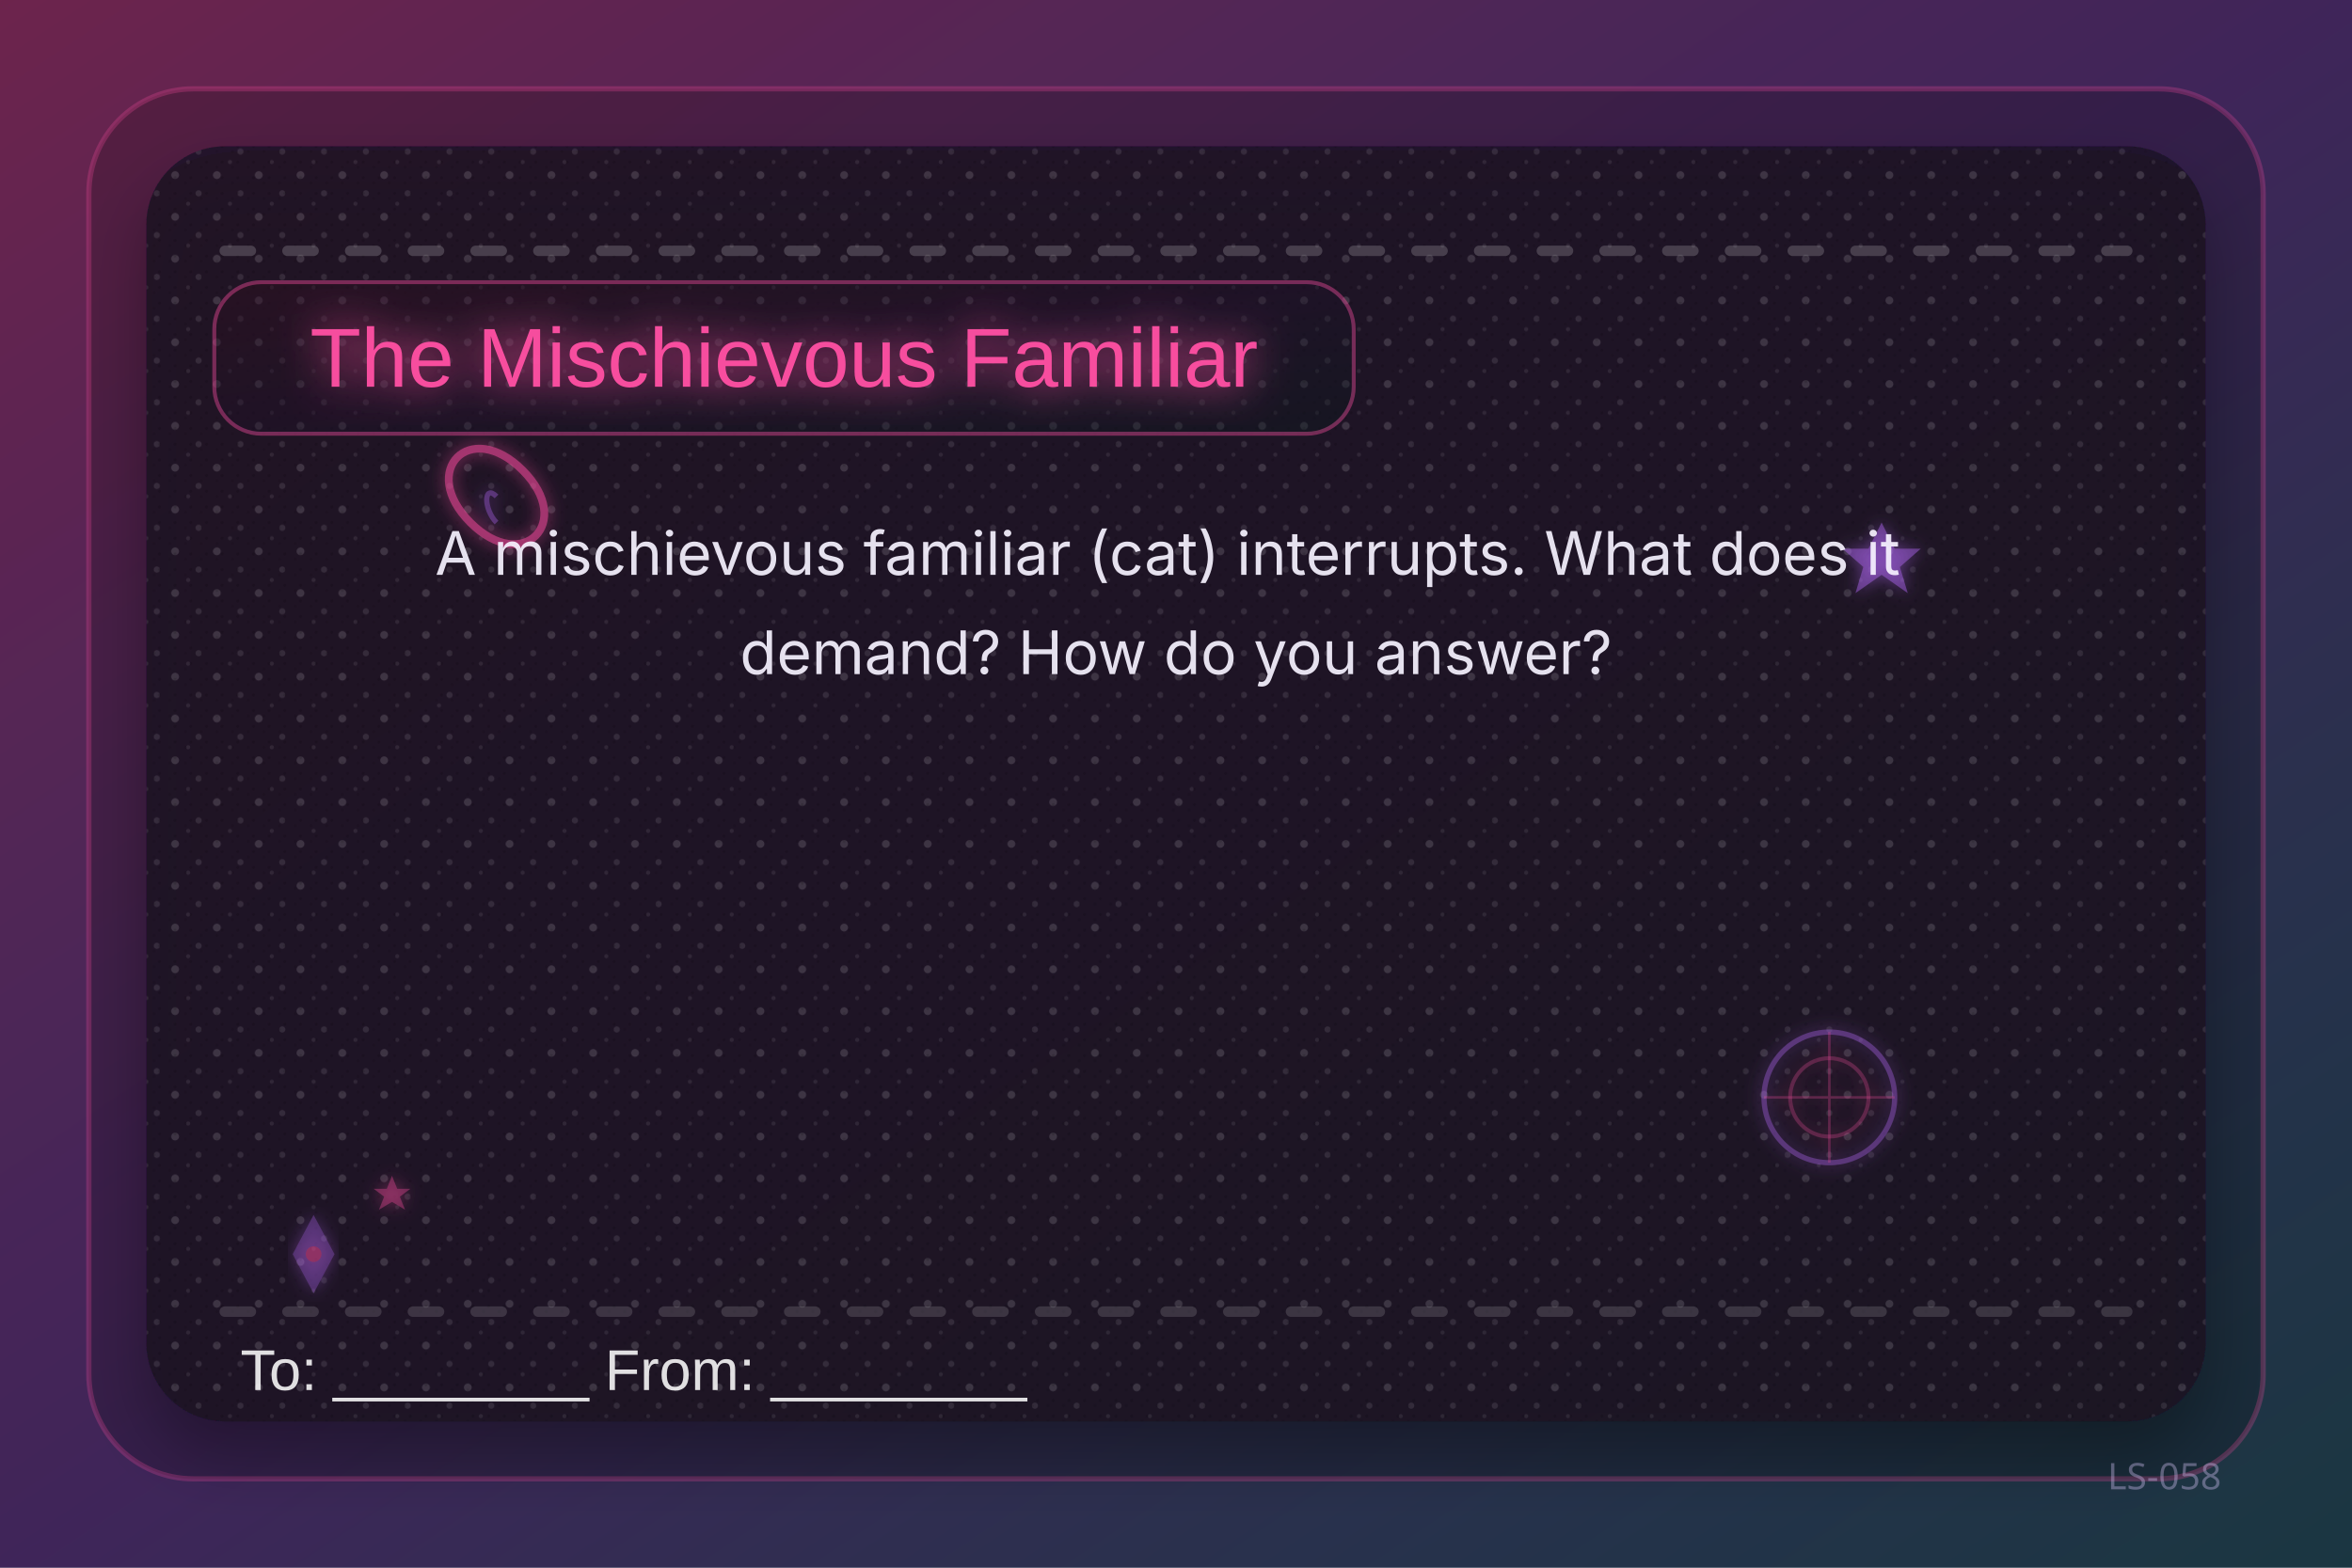
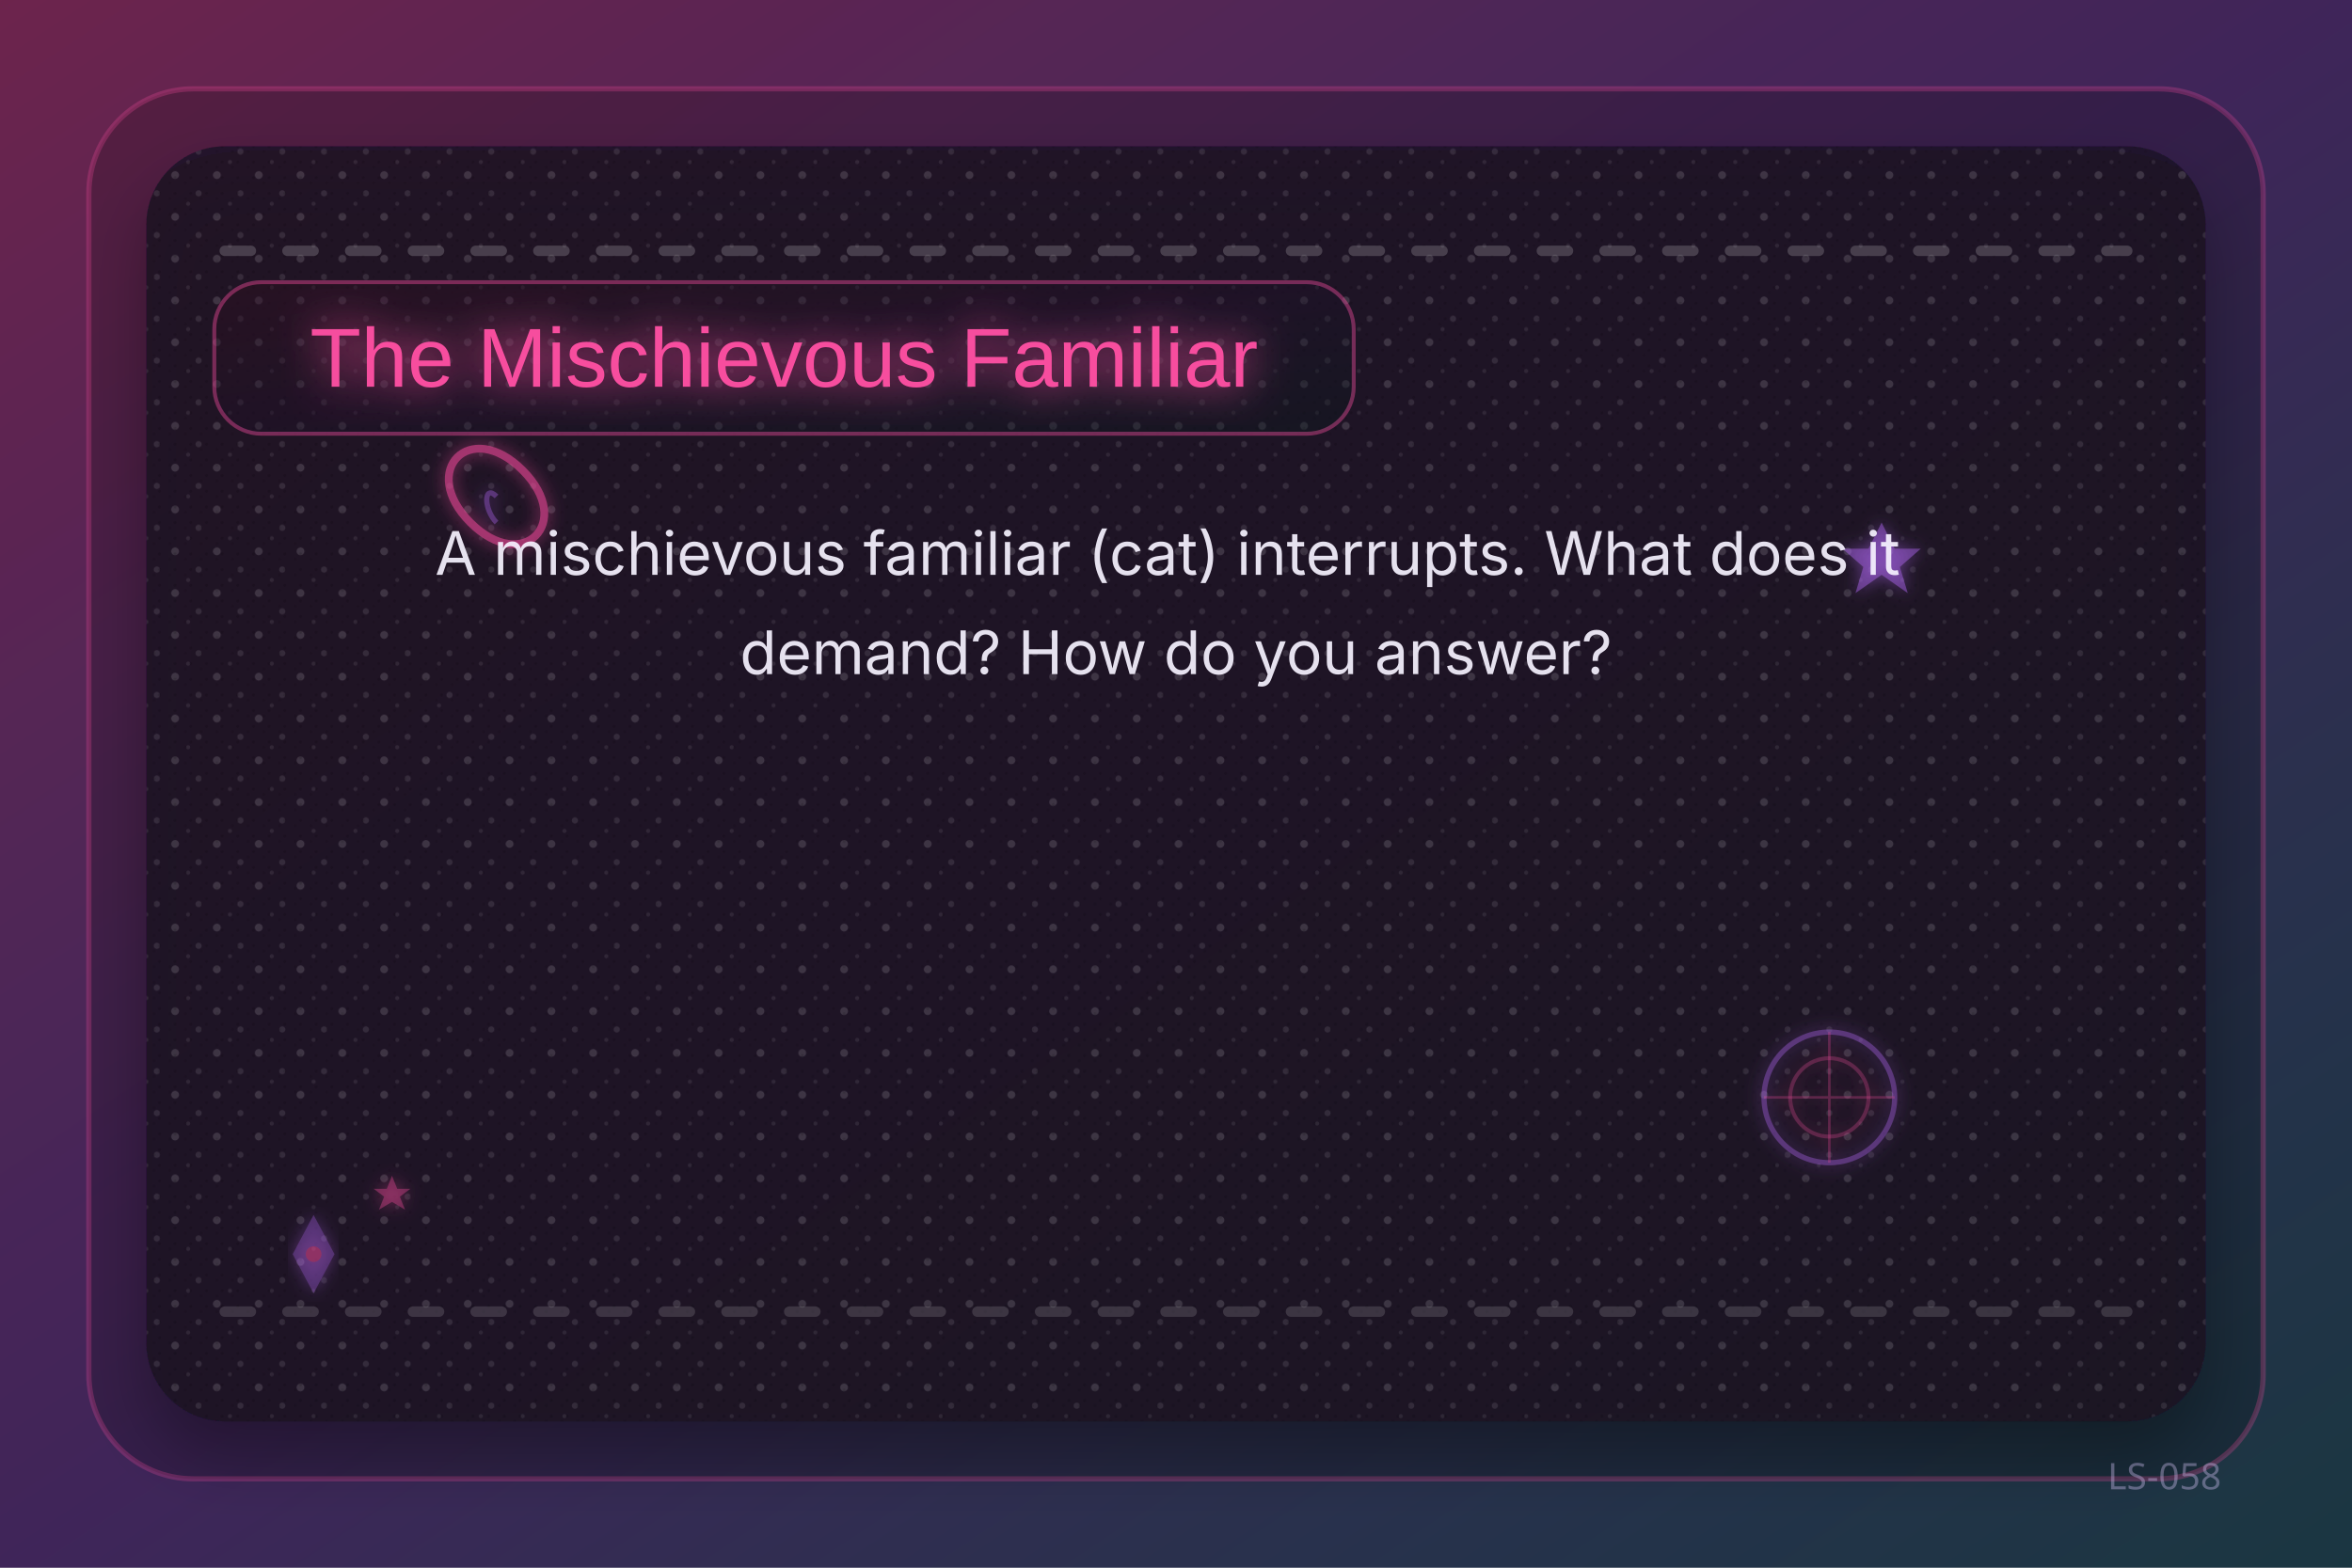
<svg xmlns="http://www.w3.org/2000/svg" viewBox="0 0 900 600">
  <defs>
    <linearGradient id="grad-LS-058" x1="0" y1="0" x2="1" y2="1">
      <stop offset="0%" stop-color="#ff4fa3" stop-opacity="0.4" />
      <stop offset="50%" stop-color="#b86bff" stop-opacity="0.3" />
      <stop offset="100%" stop-color="#55f0ff" stop-opacity="0.2" />
    </linearGradient>
    <pattern id="dots-LS-058" width="16" height="16" patternUnits="userSpaceOnUse">
      <circle cx="3" cy="3" r="1.5" fill="rgba(255,255,255,.14)" />
      <circle cx="12" cy="10" r="1.2" fill="rgba(255,255,255,.10)" />
      <circle cx="8" cy="14" r="0.8" fill="rgba(255,255,255,.08)" />
    </pattern>
    <pattern id="grain-LS-058" width="6" height="6" patternUnits="userSpaceOnUse">
      <rect width="6" height="6" fill="rgba(255,255,255,.02)" />
      <circle cx="1" cy="2" r="0.6" fill="rgba(0,0,0,.12)" />
      <circle cx="5" cy="4" r="0.6" fill="rgba(0,0,0,.10)" />
    </pattern>
    <filter id="shadow-LS-058" x="-40%" y="-40%" width="180%" height="180%">
      <feDropShadow dx="0" dy="14" stdDeviation="12" flood-opacity=".35" />
    </filter>
    <filter id="glow-LS-058" x="-60%" y="-60%" width="220%" height="220%">
      <feGaussianBlur stdDeviation="8" result="coloredBlur" />
      <feMerge>
        <feMergeNode in="coloredBlur" />
        <feMergeNode in="SourceGraphic" />
      </feMerge>
    </filter>
    <filter id="softGlow-LS-058">
      <feGaussianBlur stdDeviation="3" result="blur" />
      <feMerge>
        <feMergeNode in="blur" />
        <feMergeNode in="SourceGraphic" />
      </feMerge>
    </filter>
  </defs>
  <rect width="900" height="600" fill="#0b0712" />
  <rect width="900" height="600" fill="url(#grad-LS-058)" />
  <rect x="34" y="34" width="832" height="532" rx="40" fill="rgba(0,0,0,.18)" stroke="rgba(255,79,163,.25)" stroke-width="2" />
  <rect x="56" y="56" width="788" height="488" rx="30" fill="rgba(20,10,34,.85)" filter="url(#shadow-LS-058)" />
  <rect x="56" y="56" width="788" height="488" rx="30" fill="url(#dots-LS-058)" />
  <rect x="56" y="56" width="788" height="488" rx="30" fill="url(#grain-LS-058)" />
  <path d="M86 96h728" stroke="rgba(255,255,255,.18)" stroke-width="4" stroke-linecap="round" stroke-dasharray="10 14" />
  <path d="M86 502h728" stroke="rgba(255,255,255,.14)" stroke-width="4" stroke-linecap="round" stroke-dasharray="10 14" />
  <g opacity=".85" filter="url(#softGlow-LS-058)">
    <path d="M 200 180 C 180 160, 160 180, 180 200 C 200 220, 220 200, 200 180 Z" fill="none" stroke="#ff4fa3" stroke-width="3" opacity="0.6" />
    <path d="M 190 190 C 185 185, 185 195, 190 200" fill="none" stroke="#b86bff" stroke-width="2" opacity="0.4" />
    <path d="M 720 200 L 725 210 L 735 210 L 727 217 L 730 227 L 720 220 L 710 227 L 713 217 L 705 210 L 715 210 Z" fill="#b86bff" opacity="0.5" />
    <path d="M 150 450 L 152 455 L 157 455 L 153 458 L 155 463 L 150 460 L 145 463 L 147 458 L 143 455 L 148 455 Z" fill="#ff4fa3" opacity="0.4" />
    <circle cx="700" cy="420" r="25" fill="none" stroke="#b86bff" stroke-width="2" opacity="0.4" />
    <circle cx="700" cy="420" r="15" fill="none" stroke="#ff4fa3" stroke-width="1.5" opacity="0.3" />
    <path d="M 700 395 L 700 445 M 675 420 L 725 420" stroke="#ff4fa3" stroke-width="1" opacity="0.3" />
  </g>
  <rect x="82" y="108" width="436" height="58" rx="18" fill="rgba(0,0,0,.35)" stroke="rgba(255,79,163,.4)" stroke-width="1.5" />
  <rect x="82" y="108" width="436" height="58" rx="18" fill="url(#grad-LS-058)" opacity="0.2" />
  <text x="300" y="148" font-family="Arial Black, Arial, sans-serif" font-size="32" fill="rgba(255,79,163,.95)" text-anchor="middle" filter="url(#glow-LS-058)">The Mischievous Familiar</text>
  <text x="450" y="220" font-family="system-ui, -apple-system, sans-serif" font-size="23" fill="rgba(246,242,255,.92)" text-anchor="middle">
    <tspan x="450" dy="0">A mischievous familiar (cat) interrupts. What does it</tspan>
    <tspan x="450" dy="38">demand? How do you answer?</tspan>
  </text>
  <g transform="translate(120 480)" opacity="0.5" filter="url(#softGlow-LS-058)">
    <path d="M 0 -15 L 8 0 L 0 15 L -8 0 Z" fill="#b86bff" opacity="0.6" />
    <circle cx="0" cy="0" r="3" fill="#ff4fa3" />
  </g>
  <text x="850" y="570" font-family="system-ui, sans-serif" font-size="14" fill="#c8b9e8" opacity="0.4" text-anchor="end">LS-058</text>
-   <text x="92" y="532" font-family="Arial, sans-serif" font-size="22" fill="rgba(255,255,255,.86)">To: ________   From: ________</text>
</svg>
